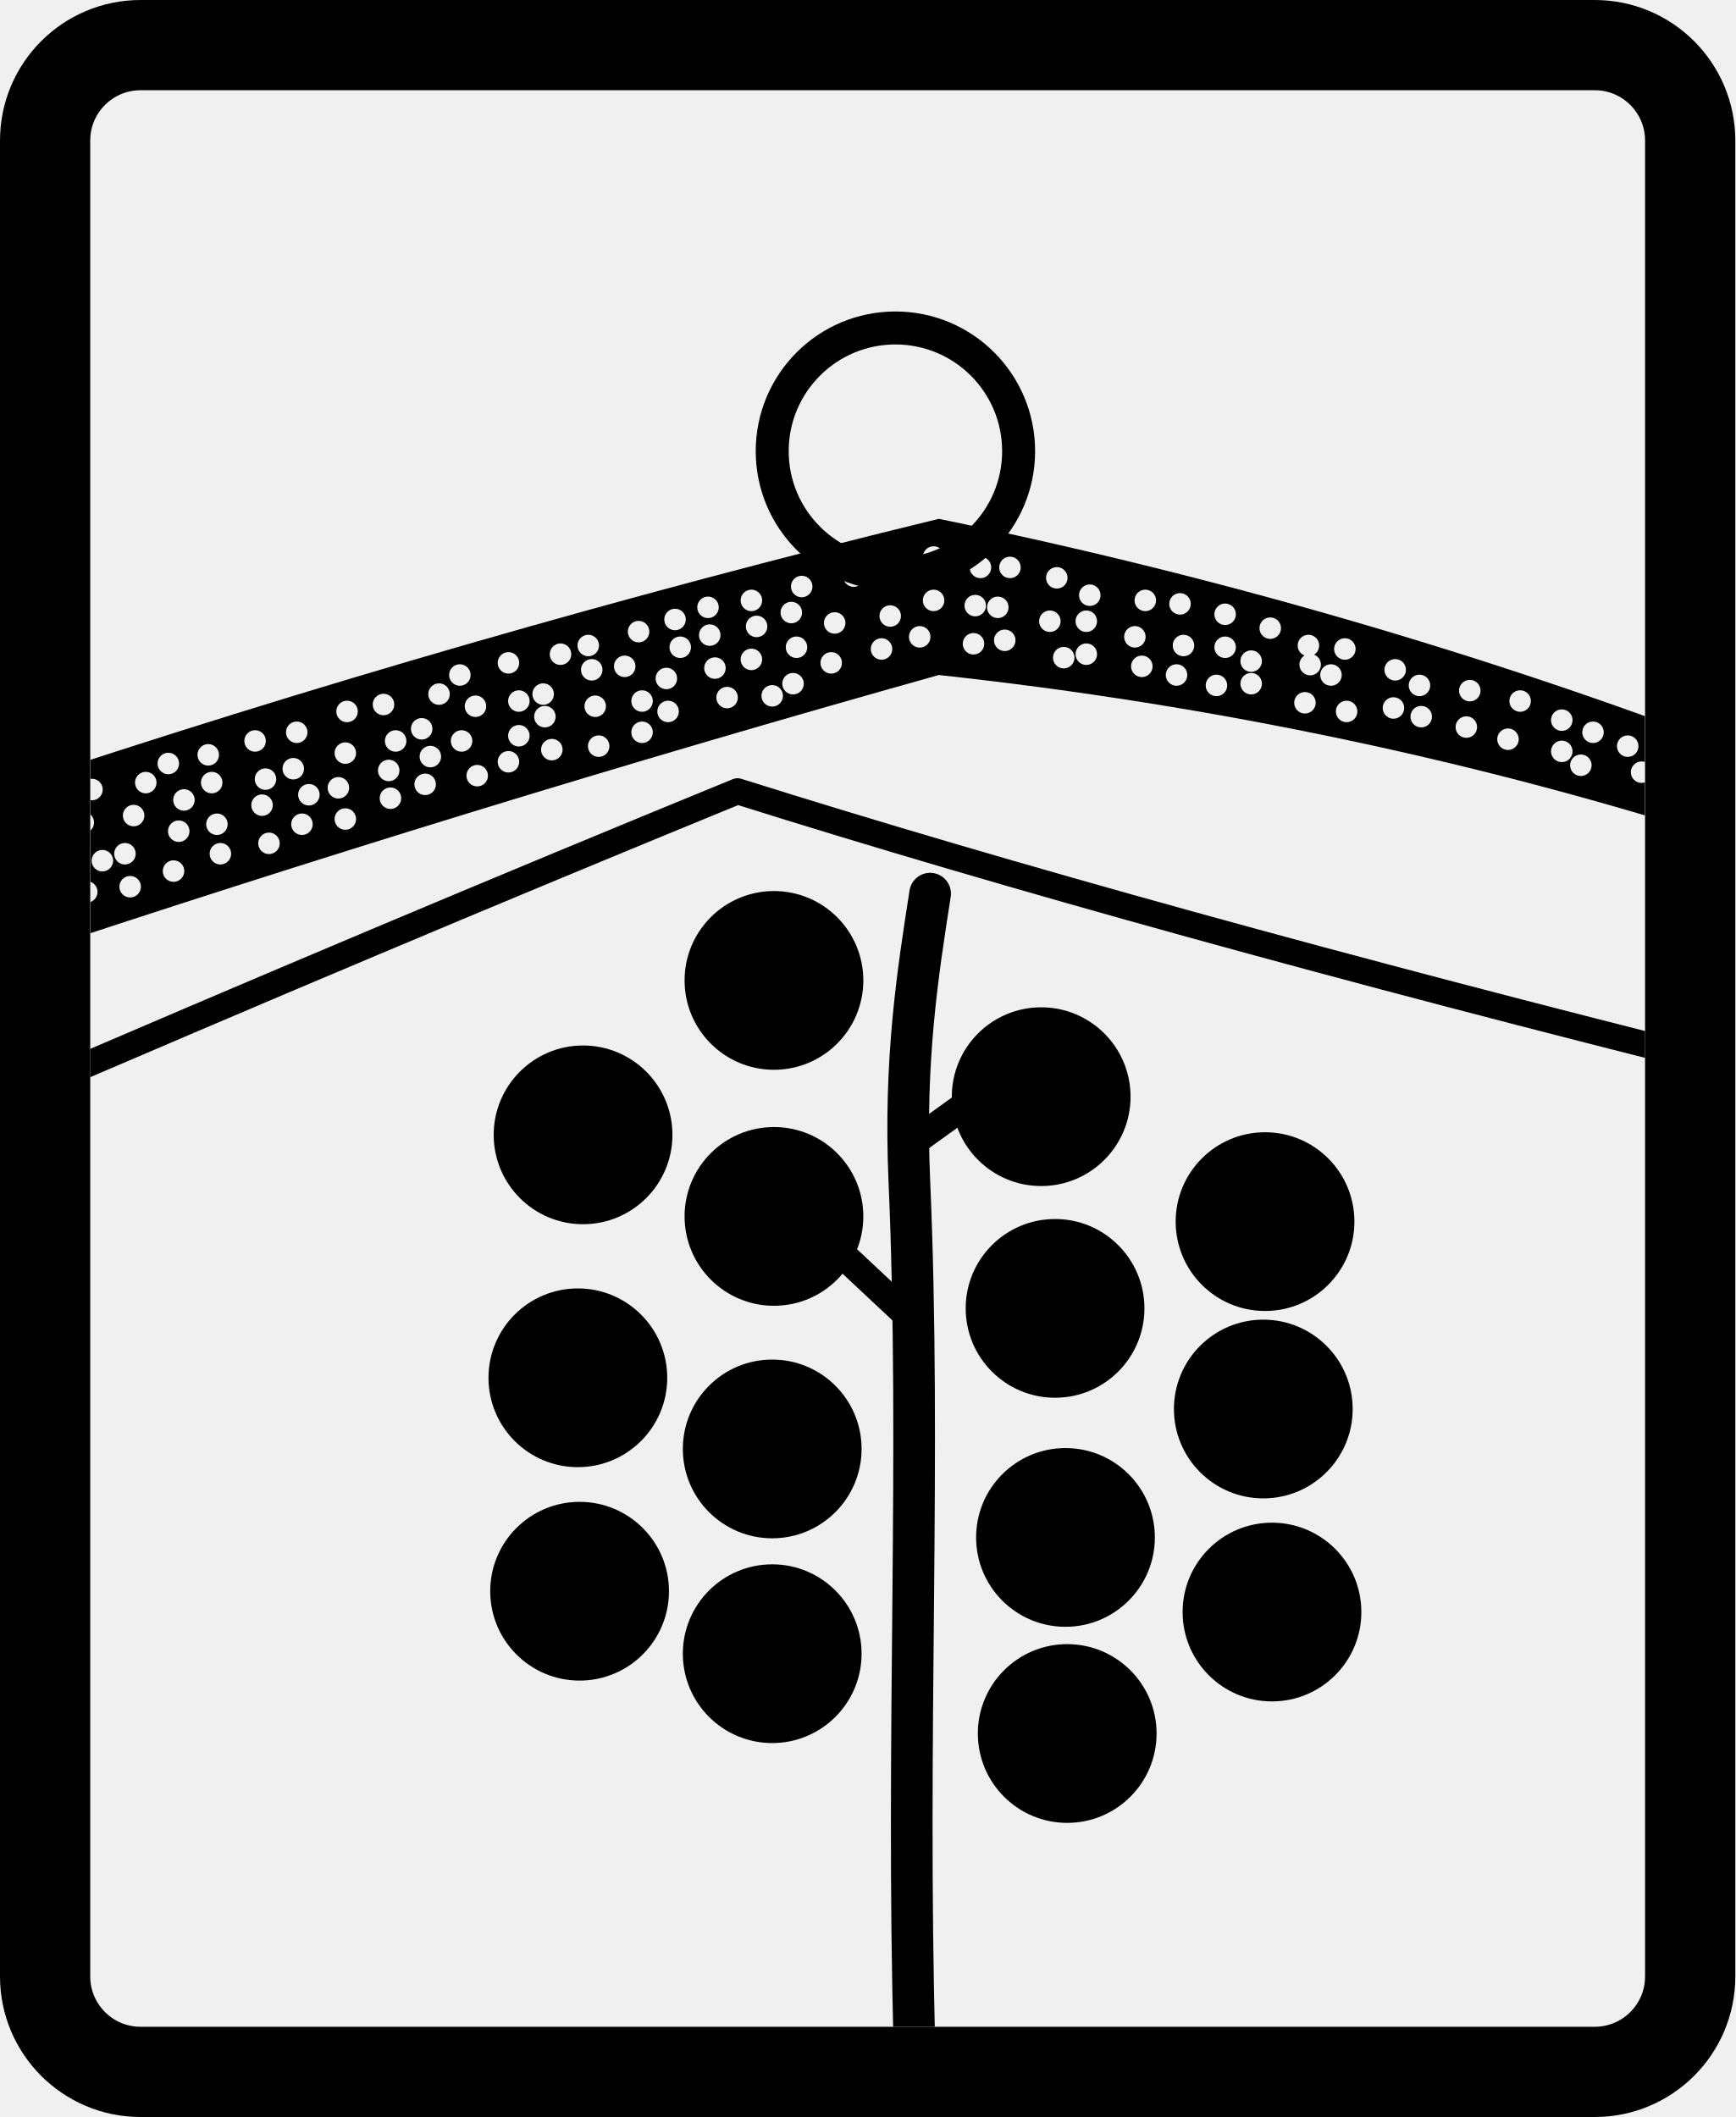
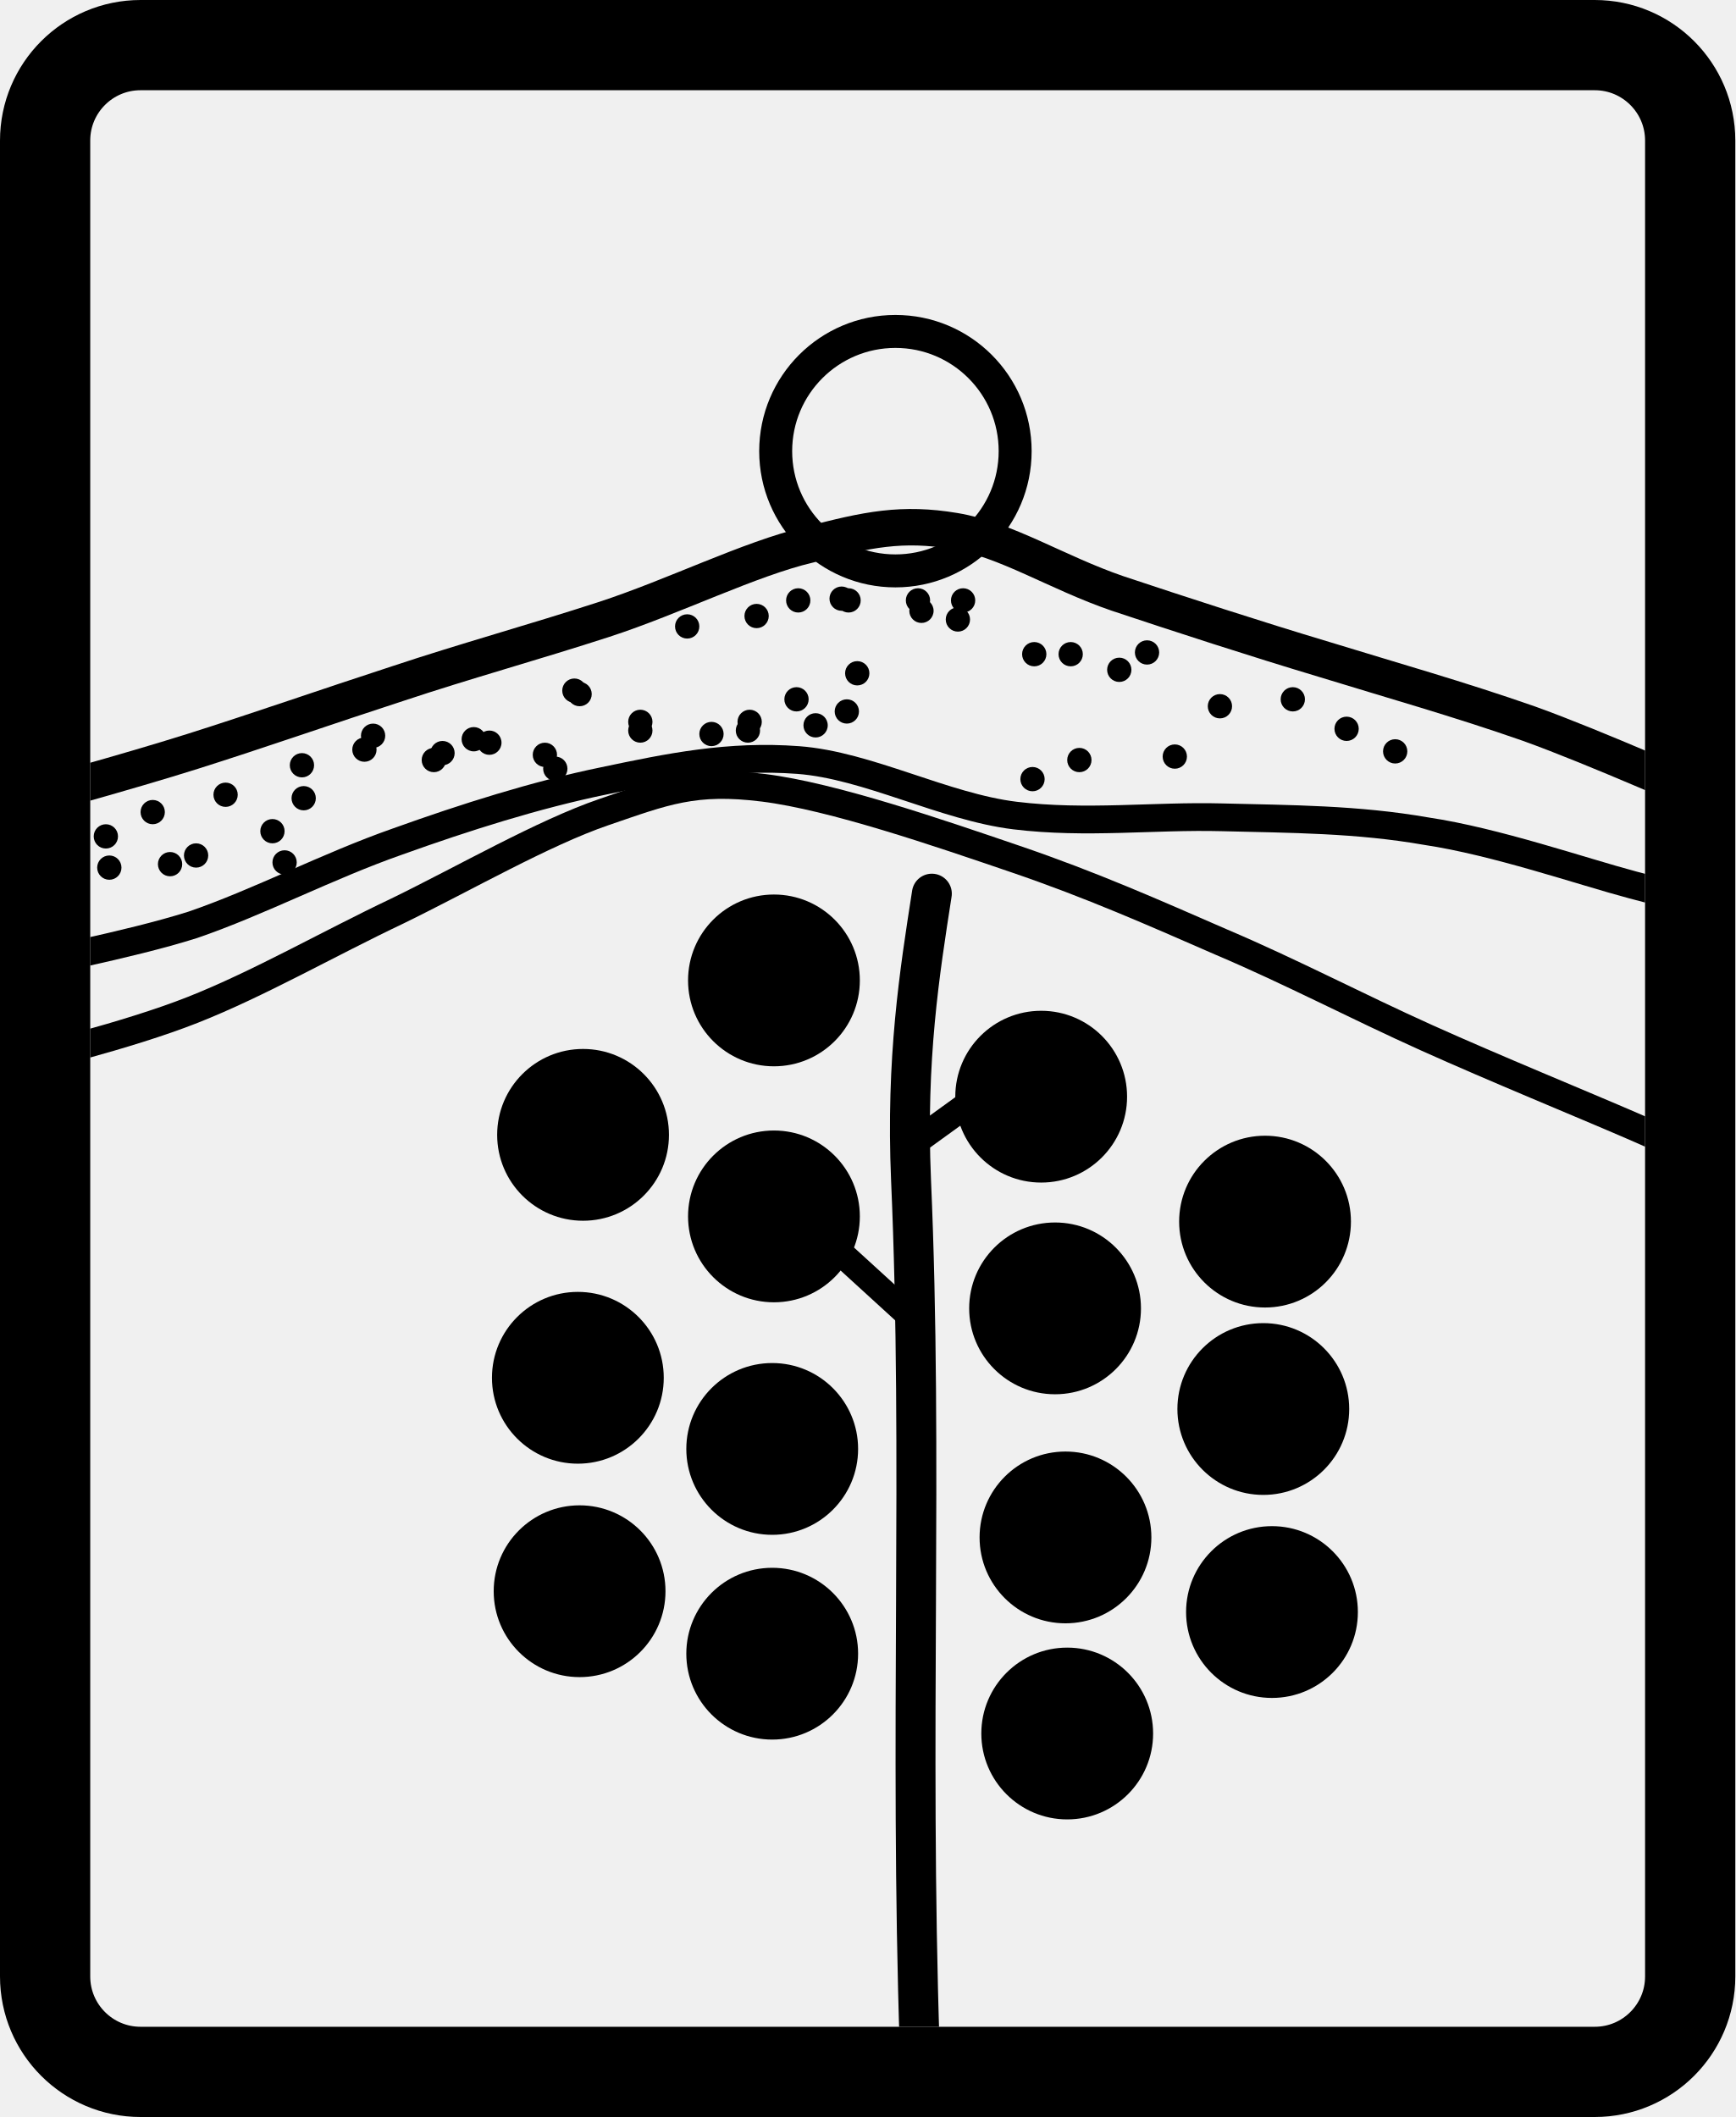
<svg xmlns="http://www.w3.org/2000/svg" viewBox="0 0 100 122" class="mark" role="img" aria-label="Discovery Homeowners Association">
  <defs>
    <clipPath id="mark-interior">
      <rect x="5.2" y="5.2" width="89.6" height="111.6" rx="4" />
    </clipPath>
-     <mask id="mark-stipple">
-       <rect x="0" y="20" width="100" height="45" fill="#fff" />
-       <g fill="#000">
-         <circle cx="2.5" cy="46.5" r="0.62" />
-         <circle cx="2.4" cy="48.6" r="0.62" />
-         <circle cx="2.8" cy="50.5" r="0.62" />
-         <circle cx="3.0" cy="52.1" r="0.62" />
-         <circle cx="5.3" cy="45.5" r="0.62" />
-         <circle cx="4.8" cy="47.4" r="0.62" />
-         <circle cx="5.9" cy="49.6" r="0.62" />
-         <circle cx="5.0" cy="51.4" r="0.62" />
-         <circle cx="8.4" cy="45.1" r="0.62" />
-         <circle cx="7.7" cy="47.0" r="0.62" />
-         <circle cx="7.2" cy="49.2" r="0.62" />
-         <circle cx="7.5" cy="51.1" r="0.62" />
-         <circle cx="9.7" cy="44.0" r="0.62" />
-         <circle cx="10.6" cy="46.1" r="0.62" />
-         <circle cx="10.3" cy="47.9" r="0.62" />
-         <circle cx="10.0" cy="50.2" r="0.62" />
-         <circle cx="12.0" cy="43.5" r="0.62" />
-         <circle cx="12.2" cy="45.1" r="0.62" />
-         <circle cx="12.5" cy="47.5" r="0.62" />
-         <circle cx="12.7" cy="49.2" r="0.62" />
-         <circle cx="14.7" cy="42.7" r="0.62" />
-         <circle cx="15.3" cy="44.9" r="0.62" />
-         <circle cx="15.1" cy="46.4" r="0.62" />
-         <circle cx="15.5" cy="48.6" r="0.62" />
-         <circle cx="17.1" cy="42.2" r="0.62" />
-         <circle cx="16.9" cy="44.3" r="0.62" />
-         <circle cx="17.8" cy="45.8" r="0.62" />
-         <circle cx="17.4" cy="47.5" r="0.62" />
-         <circle cx="20.0" cy="41.0" r="0.62" />
-         <circle cx="19.9" cy="43.4" r="0.62" />
-         <circle cx="19.5" cy="45.4" r="0.62" />
-         <circle cx="19.9" cy="47.2" r="0.62" />
-         <circle cx="22.1" cy="40.6" r="0.62" />
-         <circle cx="22.8" cy="42.7" r="0.62" />
-         <circle cx="22.4" cy="44.4" r="0.62" />
-         <circle cx="22.5" cy="46.0" r="0.62" />
-         <circle cx="25.3" cy="40.0" r="0.62" />
-         <circle cx="24.3" cy="42.0" r="0.62" />
-         <circle cx="24.8" cy="43.6" r="0.62" />
-         <circle cx="24.5" cy="45.2" r="0.62" />
-         <circle cx="26.5" cy="38.9" r="0.62" />
-         <circle cx="27.4" cy="40.7" r="0.62" />
-         <circle cx="26.6" cy="42.7" r="0.62" />
-         <circle cx="27.5" cy="44.7" r="0.62" />
-         <circle cx="29.3" cy="38.2" r="0.62" />
-         <circle cx="29.9" cy="40.4" r="0.62" />
-         <circle cx="29.9" cy="42.4" r="0.62" />
-         <circle cx="29.3" cy="43.9" r="0.62" />
-         <circle cx="32.3" cy="37.7" r="0.62" />
-         <circle cx="31.3" cy="40.0" r="0.62" />
-         <circle cx="31.4" cy="41.3" r="0.62" />
-         <circle cx="31.8" cy="43.2" r="0.62" />
-         <circle cx="33.9" cy="37.2" r="0.62" />
-         <circle cx="34.1" cy="38.6" r="0.62" />
-         <circle cx="34.3" cy="40.7" r="0.62" />
-         <circle cx="34.5" cy="43.0" r="0.62" />
-         <circle cx="36.8" cy="36.4" r="0.62" />
-         <circle cx="36.0" cy="38.4" r="0.62" />
-         <circle cx="37.0" cy="40.4" r="0.62" />
-         <circle cx="37.0" cy="42.2" r="0.62" />
-         <circle cx="38.9" cy="35.7" r="0.62" />
-         <circle cx="39.2" cy="37.3" r="0.62" />
-         <circle cx="38.4" cy="39.1" r="0.62" />
-         <circle cx="38.5" cy="41.0" r="0.62" />
-         <circle cx="40.8" cy="35.0" r="0.62" />
-         <circle cx="40.9" cy="36.6" r="0.62" />
-         <circle cx="41.2" cy="38.5" r="0.62" />
-         <circle cx="41.9" cy="40.2" r="0.62" />
-         <circle cx="43.3" cy="34.6" r="0.62" />
-         <circle cx="43.6" cy="36.1" r="0.62" />
-         <circle cx="43.3" cy="38.0" r="0.62" />
-         <circle cx="44.5" cy="40.1" r="0.62" />
-         <circle cx="46.2" cy="33.8" r="0.62" />
-         <circle cx="45.6" cy="35.3" r="0.62" />
-         <circle cx="45.9" cy="37.3" r="0.62" />
-         <circle cx="45.7" cy="39.4" r="0.62" />
-         <circle cx="49.2" cy="33.2" r="0.62" />
-         <circle cx="48.1" cy="35.9" r="0.62" />
-         <circle cx="47.9" cy="38.2" r="0.62" />
-         <circle cx="51.7" cy="32.9" r="0.62" />
-         <circle cx="51.3" cy="35.5" r="0.62" />
-         <circle cx="50.8" cy="37.4" r="0.62" />
-         <circle cx="53.8" cy="32.1" r="0.62" />
-         <circle cx="53.8" cy="34.6" r="0.62" />
-         <circle cx="53.0" cy="36.7" r="0.62" />
-         <circle cx="56.5" cy="32.7" r="0.62" />
-         <circle cx="56.2" cy="34.9" r="0.62" />
-         <circle cx="56.1" cy="37.1" r="0.62" />
-         <circle cx="58.2" cy="32.7" r="0.62" />
-         <circle cx="57.5" cy="35.0" r="0.62" />
-         <circle cx="57.9" cy="36.9" r="0.62" />
-         <circle cx="60.9" cy="33.3" r="0.62" />
-         <circle cx="60.5" cy="35.8" r="0.62" />
-         <circle cx="61.3" cy="37.9" r="0.62" />
-         <circle cx="62.8" cy="34.3" r="0.62" />
-         <circle cx="62.6" cy="35.8" r="0.62" />
-         <circle cx="62.6" cy="37.7" r="0.62" />
-         <circle cx="66.0" cy="34.6" r="0.62" />
-         <circle cx="65.4" cy="36.7" r="0.62" />
-         <circle cx="65.8" cy="38.4" r="0.62" />
-         <circle cx="68.0" cy="34.8" r="0.62" />
-         <circle cx="68.2" cy="37.2" r="0.62" />
-         <circle cx="67.8" cy="38.9" r="0.62" />
-         <circle cx="70.6" cy="35.4" r="0.62" />
-         <circle cx="70.6" cy="37.3" r="0.62" />
-         <circle cx="70.1" cy="39.5" r="0.62" />
-         <circle cx="73.2" cy="36.2" r="0.62" />
-         <circle cx="72.1" cy="38.1" r="0.62" />
-         <circle cx="72.1" cy="39.4" r="0.62" />
-         <circle cx="75.4" cy="37.2" r="0.62" />
-         <circle cx="75.5" cy="38.3" r="0.62" />
-         <circle cx="75.2" cy="40.5" r="0.62" />
-         <circle cx="77.5" cy="37.4" r="0.62" />
-         <circle cx="76.7" cy="38.9" r="0.62" />
-         <circle cx="77.6" cy="41.0" r="0.62" />
-         <circle cx="80.4" cy="38.6" r="0.62" />
-         <circle cx="80.3" cy="40.8" r="0.62" />
-         <circle cx="81.8" cy="39.5" r="0.62" />
-         <circle cx="81.9" cy="41.3" r="0.62" />
-         <circle cx="84.7" cy="39.8" r="0.62" />
-         <circle cx="84.5" cy="41.9" r="0.62" />
-         <circle cx="87.6" cy="40.4" r="0.62" />
-         <circle cx="86.9" cy="42.6" r="0.62" />
-         <circle cx="90.0" cy="41.5" r="0.62" />
-         <circle cx="90.0" cy="43.3" r="0.62" />
-         <circle cx="91.8" cy="42.2" r="0.62" />
-         <circle cx="91.1" cy="44.1" r="0.62" />
-         <circle cx="93.8" cy="43.0" r="0.62" />
-         <circle cx="94.6" cy="44.5" r="0.62" />
-         <circle cx="96.6" cy="43.6" r="0.62" />
-         <circle cx="96.7" cy="45.7" r="0.62" />
-       </g>
-     </mask>
  </defs>
  <g clip-path="url(#mark-interior)">
-     <path class="mark__ridge" fill="currentColor" mask="url(#mark-stipple)" d="M0 45.5 Q 27 36.5 54.1 29.9 Q 78 34.8 100 43.2              L100 48.6 Q 78 41.5 54.1 38.9 Q 27 46.5 0 55.5 Z" />
-     <path class="mark__hill" fill="none" stroke="currentColor" stroke-width="1.5" stroke-linecap="round" stroke-linejoin="round" d="M0 63.5 Q 22 54 42.5 45.6 Q 66 53 100 61.5" />
-     <circle class="mark__sun" cx="51.6" cy="26" r="7.1" fill="none" stroke="currentColor" stroke-width="1.9" />
-     <path class="mark__trunk" fill="none" stroke="currentColor" stroke-width="2.4" stroke-linecap="round" d="M52.7 118 C 52.2 100, 53.1 84, 52.4 68 C 52.1 61, 52.9 56, 53.6 51.5" />
-     <path class="mark__trunk" fill="none" stroke="currentColor" stroke-width="1.6" stroke-linecap="round" d="M52.5 76 L 47.8 71.6 M52.4 66 L 57.4 62.4" />
+     <g class="mark__texture" fill="currentColor">
+       <circle cx="3.1" cy="50.5" r="0.7" />
+       <circle cx="2.9" cy="53.1" r="0.7" />
+       <circle cx="6.3" cy="50.0" r="0.7" />
+       <circle cx="6.1" cy="48.2" r="0.7" />
+       <circle cx="9.8" cy="49.8" r="0.7" />
+       <circle cx="8.8" cy="46.8" r="0.7" />
+       <circle cx="13.0" cy="45.8" r="0.7" />
+       <circle cx="11.3" cy="49.3" r="0.7" />
+       <circle cx="16.4" cy="49.7" r="0.7" />
+       <circle cx="15.7" cy="47.9" r="0.7" />
+       <circle cx="17.4" cy="44.1" r="0.7" />
+       <circle cx="17.5" cy="46.0" r="0.7" />
+       <circle cx="21.0" cy="43.2" r="0.7" />
+       <circle cx="21.5" cy="42.4" r="0.7" />
+       <circle cx="25.5" cy="43.4" r="0.7" />
+       <circle cx="25.0" cy="43.8" r="0.7" />
+       <circle cx="28.2" cy="42.8" r="0.7" />
+       <circle cx="27.3" cy="42.6" r="0.7" />
+       <circle cx="32.0" cy="44.3" r="0.7" />
+       <circle cx="31.4" cy="43.5" r="0.7" />
+       <circle cx="33.4" cy="40.0" r="0.7" />
+       <circle cx="33.1" cy="39.8" r="0.7" />
+       <circle cx="36.9" cy="41.6" r="0.7" />
+       <circle cx="36.9" cy="42.1" r="0.7" />
+       <circle cx="41.0" cy="42.3" r="0.7" />
+       <circle cx="39.6" cy="36.1" r="0.7" />
+       <circle cx="43.2" cy="41.6" r="0.7" />
+       <circle cx="43.1" cy="42.1" r="0.7" />
+       <circle cx="43.6" cy="35.5" r="0.7" />
+       <circle cx="45.9" cy="40.3" r="0.7" />
+       <circle cx="46.0" cy="34.6" r="0.7" />
+       <circle cx="47.0" cy="41.8" r="0.7" />
+       <circle cx="48.9" cy="34.6" r="0.7" />
+       <circle cx="48.5" cy="34.5" r="0.7" />
+       <circle cx="48.8" cy="41.0" r="0.7" />
+       <circle cx="49.4" cy="38.8" r="0.7" />
+       <circle cx="53.1" cy="35.2" r="0.7" />
+       <circle cx="52.9" cy="34.6" r="0.7" />
+       <circle cx="55.5" cy="34.6" r="0.7" />
+       <circle cx="55.2" cy="35.7" r="0.7" />
+       <circle cx="59.5" cy="44.9" r="0.7" />
+       <circle cx="59.6" cy="37.7" r="0.7" />
+       <circle cx="61.7" cy="37.7" r="0.7" />
+       <circle cx="62.2" cy="43.8" r="0.7" />
+       <circle cx="66.1" cy="37.6" r="0.7" />
+       <circle cx="64.5" cy="38.6" r="0.7" />
+       <circle cx="67.7" cy="43.6" r="0.7" />
+       <circle cx="70.3" cy="40.7" r="0.7" />
+       <circle cx="74.5" cy="40.3" r="0.7" />
+       <circle cx="77.6" cy="42.0" r="0.7" />
+       <circle cx="80.4" cy="43.3" r="0.7" />
+     </g>
+     <path class="mark__ridge" fill="none" stroke="currentColor" stroke-width="2.1" stroke-linecap="round" stroke-linejoin="round" d="M0.0 46.5 C1.8 46.0, 7.3 44.5, 11.1 43.3 C14.9 42.1, 18.9 40.7, 22.9 39.4 C26.8 38.1, 30.8 37.0, 34.8 35.7 C38.8 34.4, 43.2 32.2, 46.6 31.4 C50.0 30.5, 52.0 30.1, 55.0 30.6 C58.0 31.1, 60.9 33.0, 64.4 34.2 C68.0 35.4, 72.3 36.8, 76.3 38.0 C80.2 39.2, 84.1 40.3, 88.1 41.7 C92.0 43.1, 98.0 45.8, 100.0 46.6" />
+     <path class="mark__hill" fill="none" stroke="currentColor" stroke-width="1.6" stroke-linecap="round" stroke-linejoin="round" d="M0.0 56.0 C1.8 55.5, 7.3 54.5, 11.1 53.3 C14.9 52.0, 18.9 49.9, 22.9 48.5 C26.8 47.1, 30.9 45.8, 34.8 45.0 C38.6 44.2, 42.0 43.5, 46.0 43.8 C50.0 44.1, 54.4 46.5, 58.5 47.0 C62.6 47.5, 66.5 47.0, 70.4 47.1 C74.4 47.2, 78.2 47.2, 82.2 47.9 C86.2 48.5, 91.1 50.2, 94.1 51.0 C97.1 51.8, 99.0 52.2, 100.0 52.4" />
+     <path class="mark__hill" fill="none" stroke="currentColor" stroke-width="1.6" stroke-linecap="round" stroke-linejoin="round" d="M0.0 61.5 C1.8 61.0, 7.3 59.7, 11.1 58.2 C14.9 56.7, 18.9 54.4, 22.9 52.5 C26.8 50.6, 31.3 48.0, 34.8 46.8 C38.3 45.6, 40.0 44.9, 44.0 45.4 C48.0 45.9, 54.1 48.0, 58.5 49.5 C62.9 51.0, 66.5 52.6, 70.4 54.3 C74.4 56.0, 78.2 58.0, 82.2 59.8 C86.2 61.6, 91.1 63.6, 94.1 64.9 C97.1 66.2, 99.0 67.1, 100.0 67.5" />
+     <circle class="mark__sun" cx="51.6" cy="26.0" r="6.9" fill="none" stroke="currentColor" stroke-width="1.9" />
+     <path class="mark__trunk" fill="none" stroke="currentColor" stroke-width="2.3" stroke-linecap="round" d="M53.0 118 C 52.4 100, 53.2 84, 52.5 68 C 52.2 61, 53.0 56, 53.7 51.5" />
+     <path class="mark__trunk" fill="none" stroke="currentColor" stroke-width="1.5" stroke-linecap="round" d="M52.6 76 L 48.0 71.8 M52.5 66 L 57.2 62.6" />
    <g class="mark__fruit" fill="currentColor">
-       <circle cx="44.6" cy="56.5" r="5.15" />
-       <circle cx="60.0" cy="63.2" r="5.15" />
-       <circle cx="33.6" cy="65.4" r="5.15" />
-       <circle cx="44.6" cy="70.1" r="5.15" />
-       <circle cx="72.9" cy="70.4" r="5.15" />
-       <circle cx="60.8" cy="75.4" r="5.15" />
-       <circle cx="33.3" cy="79.4" r="5.15" />
-       <circle cx="72.8" cy="81.2" r="5.15" />
-       <circle cx="44.5" cy="83.5" r="5.15" />
-       <circle cx="61.4" cy="88.6" r="5.15" />
-       <circle cx="33.4" cy="91.7" r="5.15" />
-       <circle cx="73.3" cy="92.9" r="5.15" />
-       <circle cx="44.5" cy="95.3" r="5.15" />
-       <circle cx="61.5" cy="99.9" r="5.15" />
+       <circle cx="44.6" cy="56.5" r="4.95" />
+       <circle cx="60.0" cy="63.2" r="4.95" />
+       <circle cx="33.6" cy="65.4" r="4.95" />
+       <circle cx="44.6" cy="70.1" r="4.95" />
+       <circle cx="72.9" cy="70.4" r="4.95" />
+       <circle cx="60.8" cy="75.4" r="4.95" />
+       <circle cx="33.3" cy="79.4" r="4.95" />
+       <circle cx="72.8" cy="81.2" r="4.95" />
+       <circle cx="44.5" cy="83.5" r="4.95" />
+       <circle cx="61.4" cy="88.6" r="4.95" />
+       <circle cx="33.4" cy="91.7" r="4.95" />
+       <circle cx="73.3" cy="92.9" r="4.95" />
+       <circle cx="44.5" cy="95.3" r="4.95" />
+       <circle cx="61.5" cy="99.9" r="4.95" />
    </g>
  </g>
  <rect class="mark__frame" x="2.6" y="2.6" width="94.8" height="116.8" rx="5.5" fill="none" stroke="currentColor" stroke-width="5.2" />
</svg>
